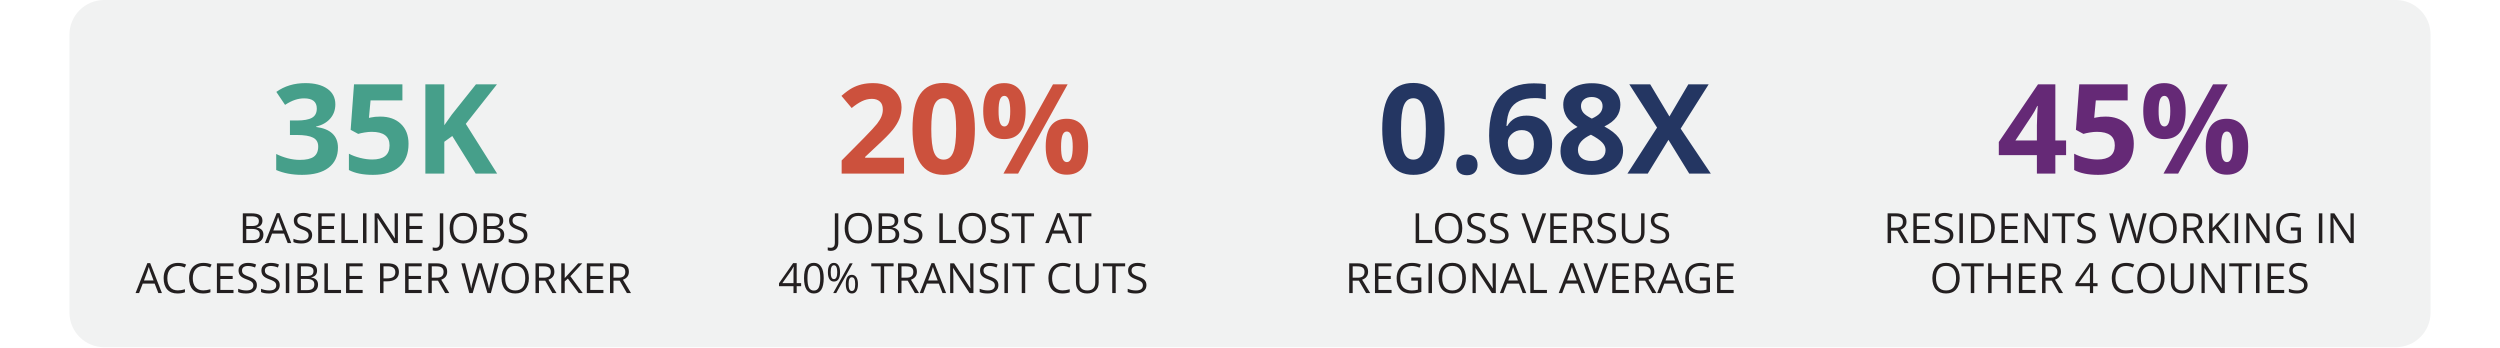
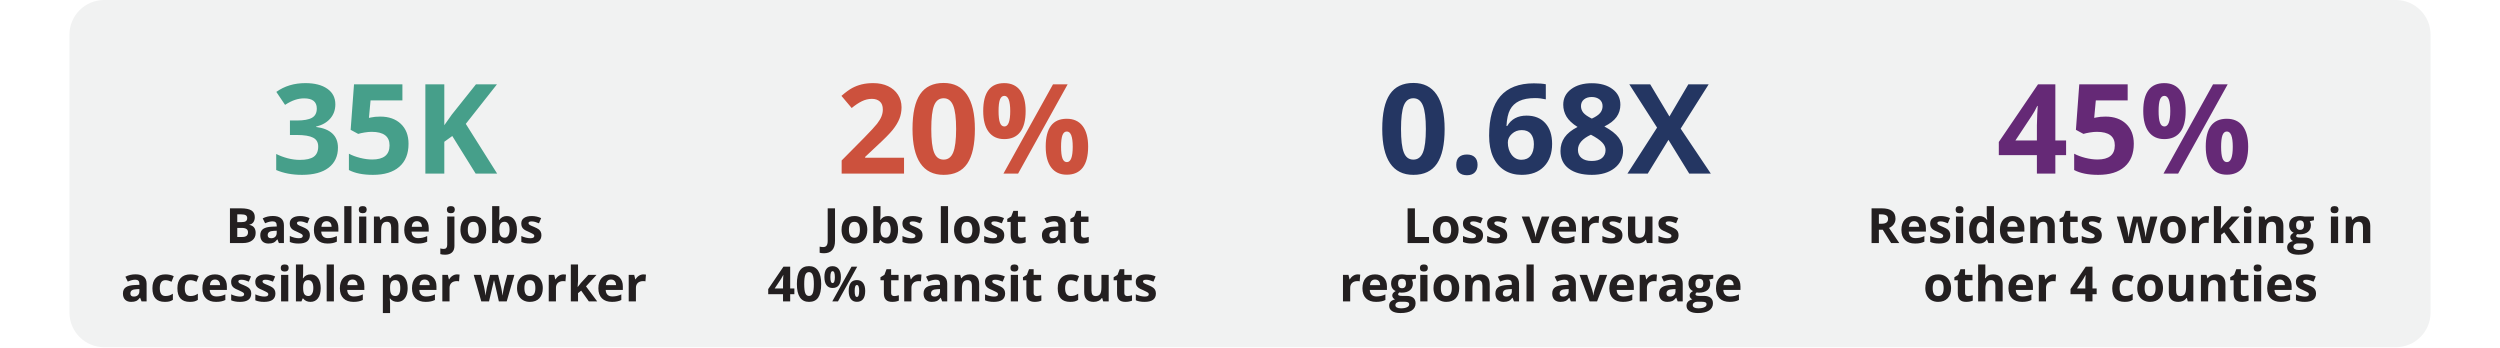
<svg xmlns="http://www.w3.org/2000/svg" id="Layer_3" data-name="Layer 3" width="720" height="100" viewBox="0 0 720 100">
  <rect x="20" width="680" height="100" rx="10" ry="10" fill="#f1f2f2" />
-   <text transform="translate(68.7554 70)" fill="#231f20" font-family="OpenSans, 'Open Sans'" font-size="12">
-     <tspan x="0" y="0">BASELINE JOBS</tspan>
-     <tspan x="-29.713" y="14.4">ACCESSIBLE PER WORKER</tspan>
-   </text>
-   <text transform="translate(239.3252 70)" fill="#231f20" font-family="OpenSans, 'Open Sans'" font-size="12">
-     <tspan x="0" y="0">JOBS LOST AT</tspan>
-     <tspan x="-15.223" y="14.4">40% TRANSIT CUTS</tspan>
-   </text>
-   <text transform="translate(406.5391 70)" fill="#231f20" font-family="OpenSans, 'Open Sans'" font-size="12">
-     <tspan x="0" y="0">LOSS VERSUS</tspan>
-     <tspan x="-19.137" y="14.4">REGIONAL AVERAGE</tspan>
-   </text>
-   <text transform="translate(542.459 70)" fill="#231f20" font-family="OpenSans, 'Open Sans'" font-size="12">
-     <tspan x="0" y="0">RESIDENTS WORKING IN</tspan>
-     <tspan x="13.33" y="14.4">OTHER 4 COUNTIES</tspan>
-   </text>
  <text transform="translate(78.1741 50)" fill="#469f8a" font-family="OpenSans-Bold, 'Open Sans'" font-size="36" font-weight="700">
    <tspan x="0" y="0">35K</tspan>
  </text>
  <text transform="translate(240.9573 50)" fill="#cc513d" font-family="OpenSans-Bold, 'Open Sans'" font-size="36" font-weight="700">
    <tspan x="0" y="0">20%</tspan>
  </text>
  <text transform="translate(396.7883 50)" fill="#243662" font-family="OpenSans-Bold, 'Open Sans'" font-size="36" font-weight="700">
    <tspan x="0" y="0">0.68X</tspan>
  </text>
  <text transform="translate(575.0491 50)" fill="#652976" font-family="OpenSans-Bold, 'Open Sans'" font-size="36" font-weight="700">
    <tspan x="0" y="0">45%</tspan>
  </text>
+   <text transform="translate(64.9584 70)" fill="#231f20" font-family="OpenSans-Bold, 'Open Sans'" font-size="14" font-weight="700">
+     <tspan x="0" y="0">Baseline jobs</tspan>
+     <tspan x="-30.146" y="16.8">accessible per worker</tspan>
+   </text>
+   <text transform="translate(237.1083 70)" fill="#231f20" font-family="OpenSans-Bold, 'Open Sans'" font-size="14" font-weight="700">
+     <tspan x="0" y="0">Jobs lost at </tspan>
+     <tspan x="-16.096" y="16.8">40% transit cuts</tspan>
+   </text>
+   <text transform="translate(404.1237 70)" fill="#231f20" font-family="OpenSans-Bold, 'Open Sans'" font-size="14" font-weight="700">
+     <tspan x="0" y="0">Loss versus</tspan>
+     <tspan x="-18.443" y="16.8">regional average</tspan>
+   </text>
+   <text transform="translate(537.7458 70)" fill="#231f20" font-family="OpenSans-Bold, 'Open Sans'" font-size="14" font-weight="700">
+     <tspan x="0" y="0">Residents working in</tspan>
+     <tspan x="16.116" y="16.8">other 4 counties</tspan>
+   </text>
</svg>
